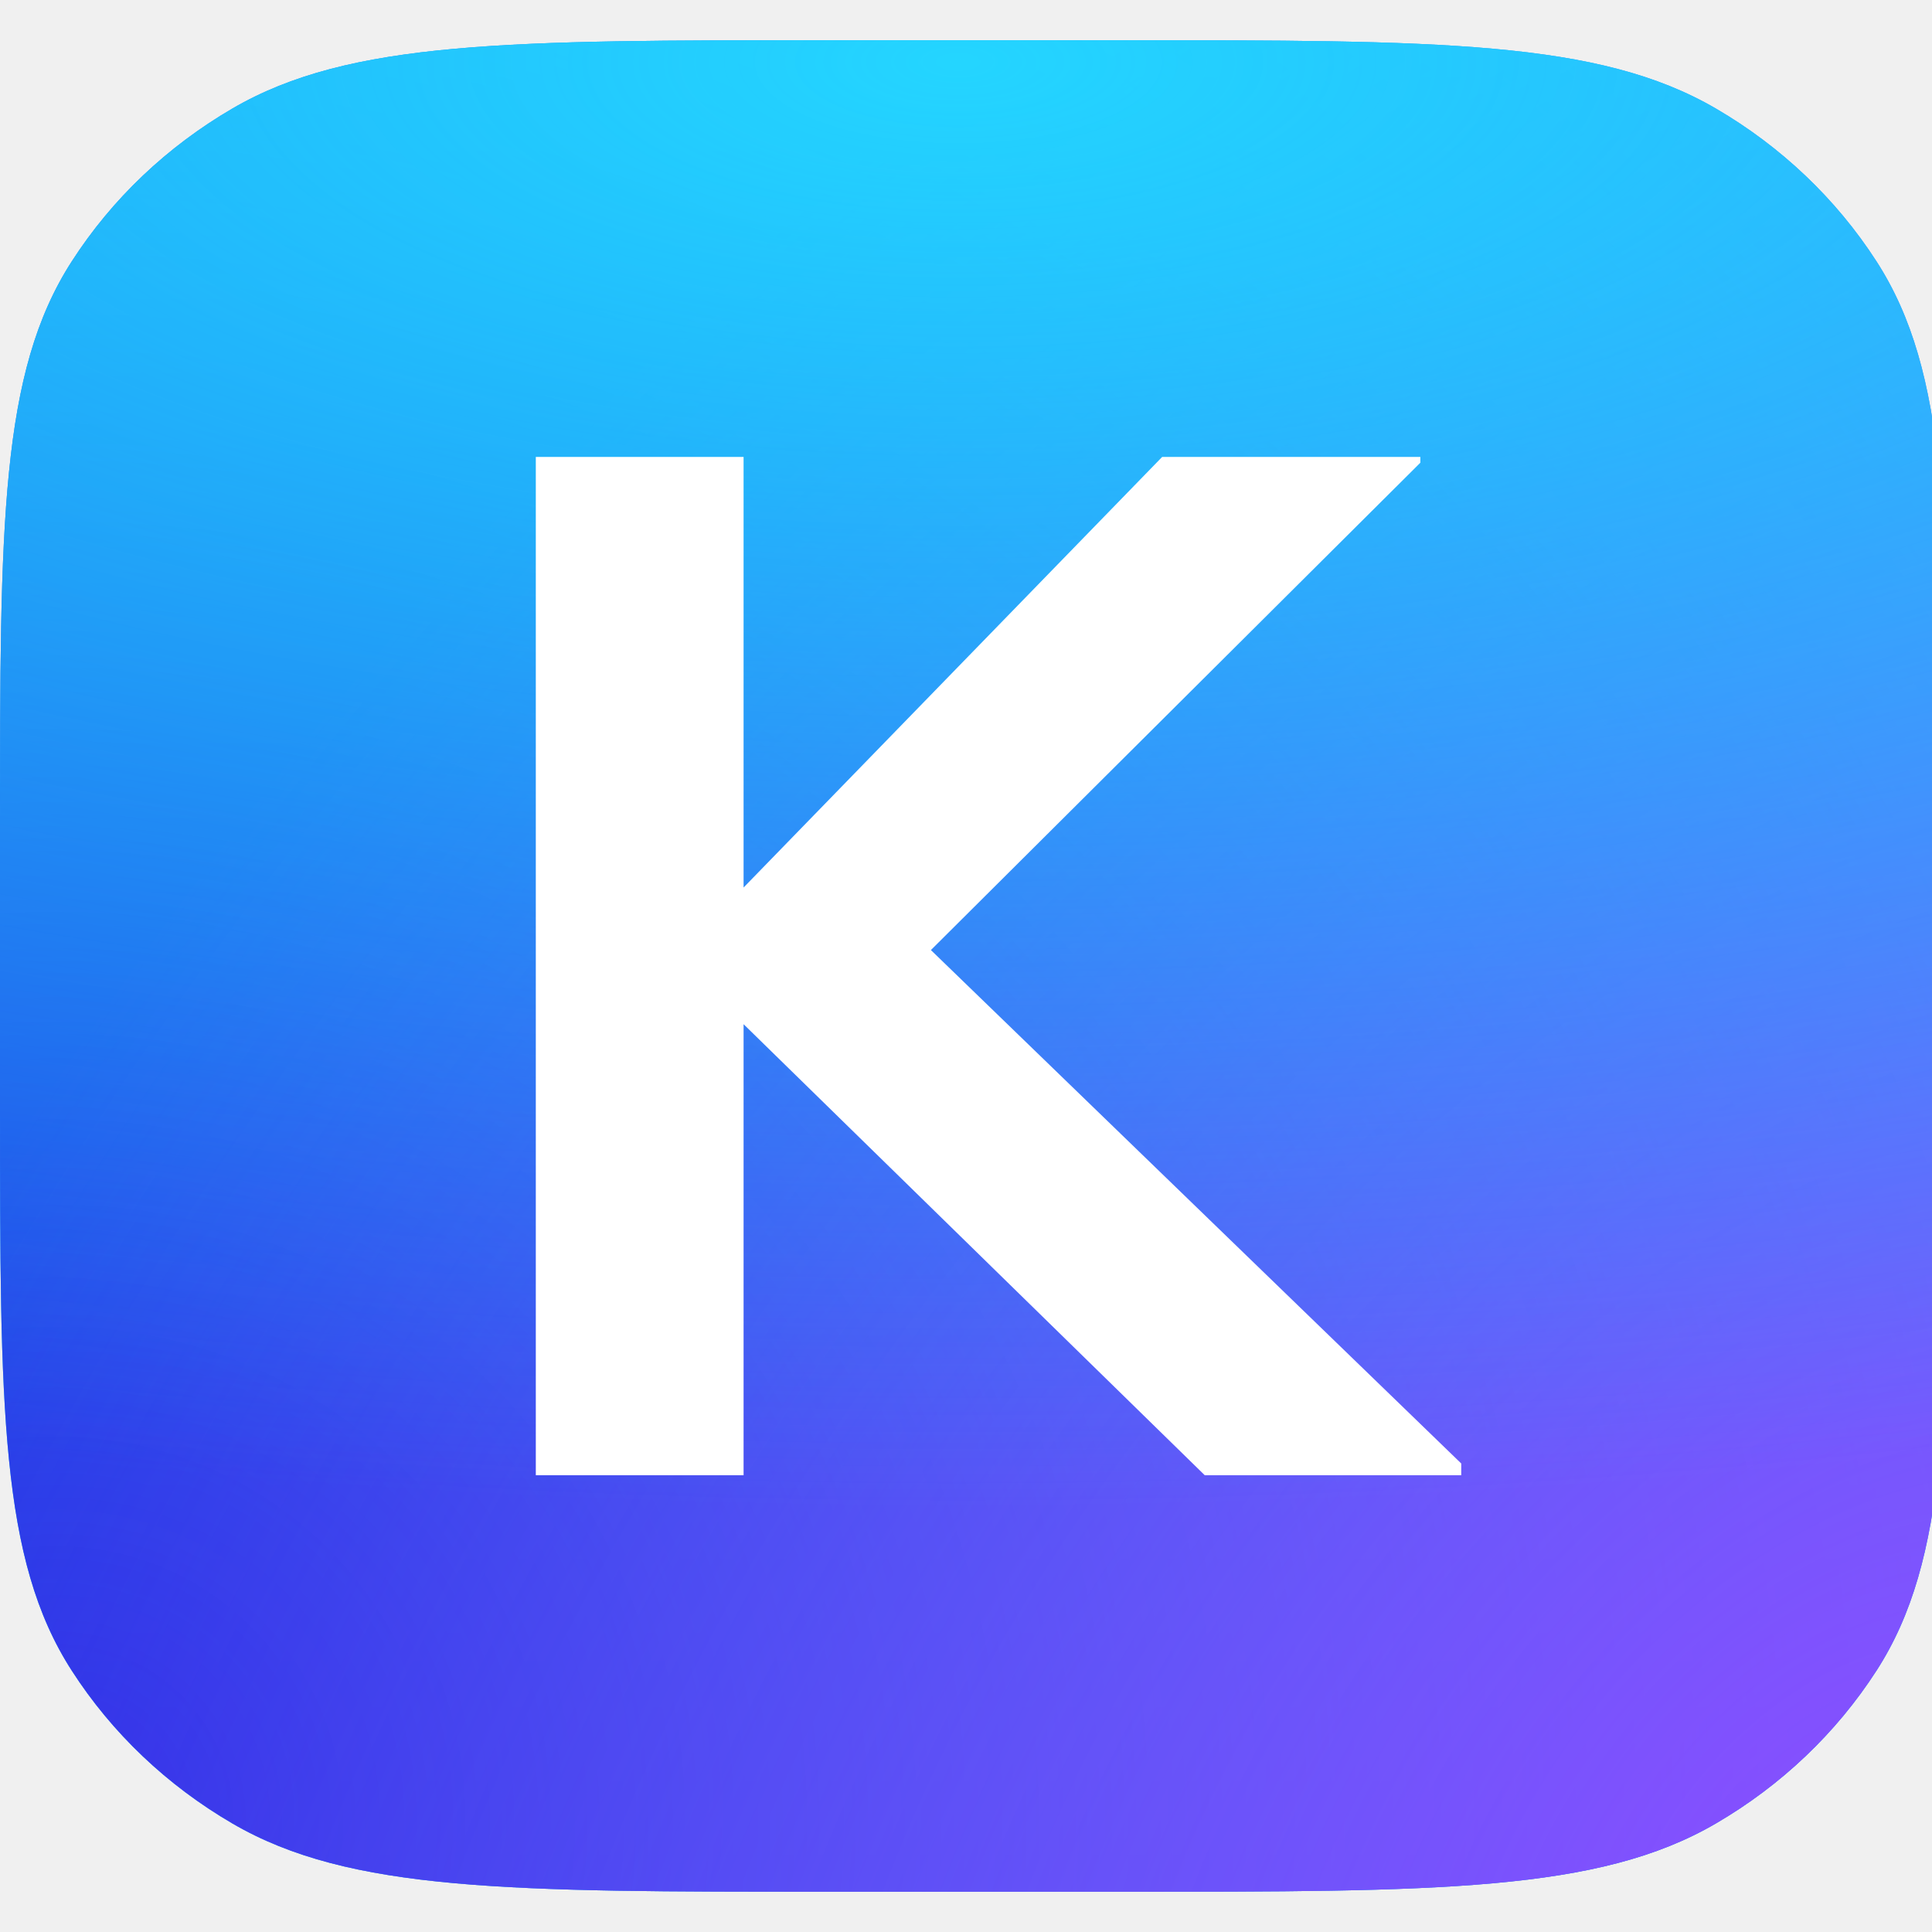
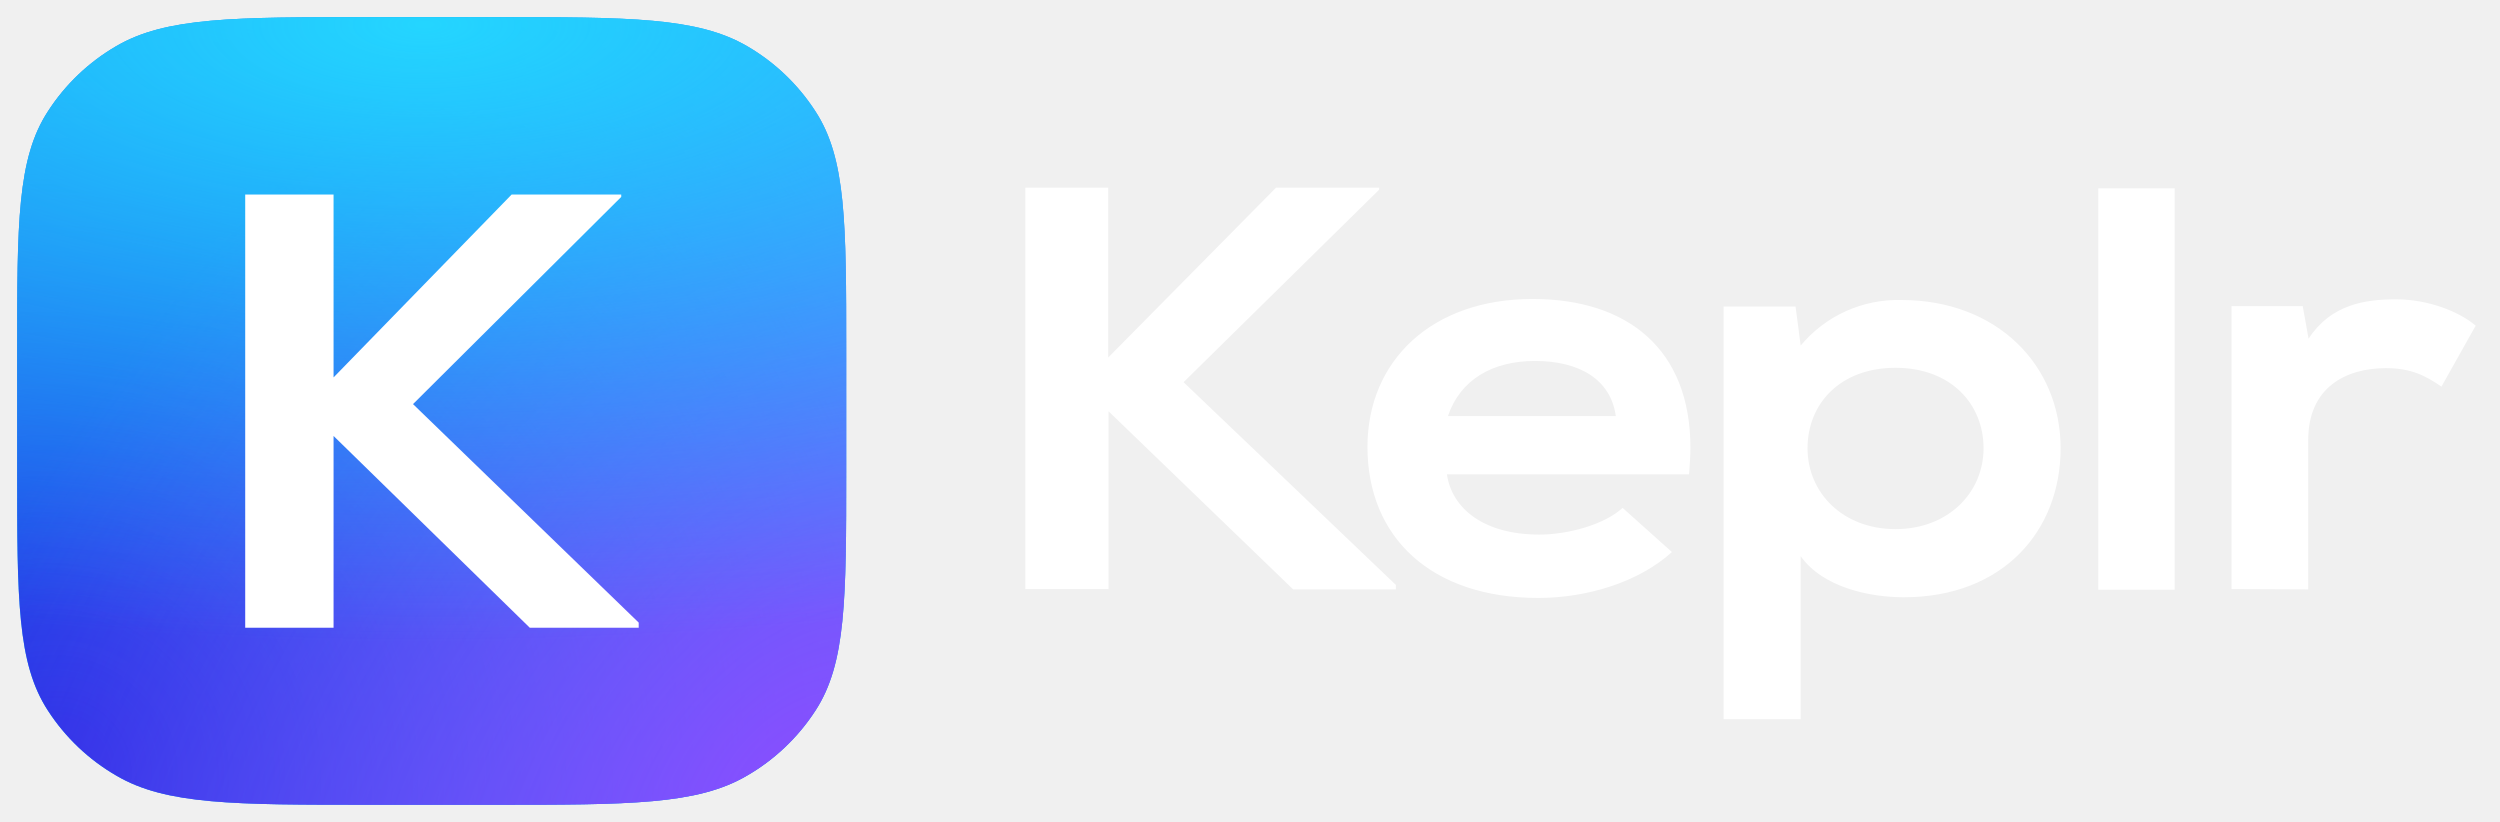
- <svg xmlns="http://www.w3.org/2000/svg" width="24" height="24" viewBox="0 0 24 24" fill="none">
-   <g clip-path="url(#clip0_3016_9539)">
-     <path d="M0 10.275C0 6.511 7.21266e-08 4.628 0.892 3.246C1.39 2.472 2.075 1.821 2.889 1.347C4.344 0.5 6.325 0.5 10.286 0.5H13.916C17.877 0.5 19.858 0.5 21.313 1.347C22.127 1.821 22.811 2.472 23.31 3.246C24.202 4.628 24.202 6.511 24.202 10.275V13.725C24.202 17.489 24.202 19.372 23.31 20.754C22.811 21.528 22.127 22.179 21.313 22.653C19.858 23.5 17.877 23.5 13.916 23.5H10.286C6.325 23.5 4.344 23.5 2.889 22.653C2.075 22.179 1.39 21.528 0.892 20.754C7.21266e-08 19.372 0 17.489 0 13.725V10.275Z" fill="url(#paint0_linear_3016_9539)" />
-     <path d="M0 10.275C0 6.511 7.21266e-08 4.628 0.892 3.246C1.39 2.472 2.075 1.821 2.889 1.347C4.344 0.5 6.325 0.5 10.286 0.5H13.916C17.877 0.5 19.858 0.5 21.313 1.347C22.127 1.821 22.811 2.472 23.31 3.246C24.202 4.628 24.202 6.511 24.202 10.275V13.725C24.202 17.489 24.202 19.372 23.31 20.754C22.811 21.528 22.127 22.179 21.313 22.653C19.858 23.5 17.877 23.5 13.916 23.5H10.286C6.325 23.5 4.344 23.5 2.889 22.653C2.075 22.179 1.39 21.528 0.892 20.754C7.21266e-08 19.372 0 17.489 0 13.725V10.275Z" fill="url(#paint1_radial_3016_9539)" />
-     <path d="M0 10.275C0 6.511 7.21266e-08 4.628 0.892 3.246C1.39 2.472 2.075 1.821 2.889 1.347C4.344 0.5 6.325 0.5 10.286 0.5H13.916C17.877 0.5 19.858 0.5 21.313 1.347C22.127 1.821 22.811 2.472 23.31 3.246C24.202 4.628 24.202 6.511 24.202 10.275V13.725C24.202 17.489 24.202 19.372 23.31 20.754C22.811 21.528 22.127 22.179 21.313 22.653C19.858 23.5 17.877 23.5 13.916 23.5H10.286C6.325 23.5 4.344 23.5 2.889 22.653C2.075 22.179 1.39 21.528 0.892 20.754C7.21266e-08 19.372 0 17.489 0 13.725V10.275Z" fill="url(#paint2_radial_3016_9539)" />
-     <path d="M0 10.275C0 6.511 5.96046e-08 4.628 0.892 3.246C1.39 2.472 2.075 1.821 2.889 1.347C4.344 0.5 6.325 0.5 10.286 0.5H13.916C17.877 0.5 19.858 0.5 21.313 1.347C22.127 1.821 22.811 2.472 23.31 3.246C24.202 4.628 24.202 6.511 24.202 10.275V13.725C24.202 17.489 24.202 19.372 23.31 20.754C22.811 21.528 22.127 22.179 21.313 22.653C19.858 23.5 17.877 23.5 13.916 23.5H10.286C6.325 23.5 4.344 23.5 2.889 22.653C2.075 22.179 1.39 21.528 0.892 20.754C5.96046e-08 19.372 0 17.489 0 13.725V10.275Z" fill="url(#paint3_radial_3016_9539)" />
-     <path d="M9.237 18.326V12.723L14.966 18.326H18.152V18.18L11.564 11.802L17.644 5.748V5.676H14.437L9.237 11.025V5.676H6.656V18.326H9.237Z" fill="white" />
+ <svg xmlns="http://www.w3.org/2000/svg" width="73" height="24" fill="none">
+   <g clip-path="url(#a)">
+     <path fill="#fff" d="M32.37 17.21v-5.2l5.39 5.2h3v-.13l-6.2-5.92 5.71-5.62v-.06h-3.01l-4.9 4.96V5.48h-2.42V17.2h2.43Zm12.55.25c1.4 0 2.92-.45 3.9-1.34l-1.44-1.29c-.53.49-1.6.78-2.43.78-1.6 0-2.55-.74-2.7-1.76h7.07c.02-.27.04-.52.04-.78 0-2.88-1.84-4.34-4.61-4.34-2.94 0-4.82 1.8-4.82 4.32 0 2.64 1.86 4.41 4.99 4.41Zm2.26-5.31h-4.9c.36-1.07 1.31-1.61 2.54-1.61 1.3 0 2.21.54 2.36 1.6Zm5.4 8.85v-4.76c.65.92 2.03 1.2 3.01 1.2 2.9 0 4.58-1.94 4.58-4.35 0-2.43-1.86-4.33-4.65-4.33a3.7 3.7 0 0 0-2.94 1.33l-.15-1.14h-2.1V21h2.24Zm2.77-5.55c-1.55 0-2.57-1.07-2.57-2.36 0-1.3.95-2.35 2.57-2.35 1.62 0 2.57 1.06 2.57 2.35s-1.03 2.36-2.57 2.36Zm8.15 1.76V5.5h-2.23v11.72h2.23Zm3.9 0v-4.36c0-1.54 1.1-2.1 2.27-2.1.73 0 1.16.22 1.62.54l1-1.78c-.49-.42-1.4-.77-2.33-.77-.9 0-1.9.15-2.55 1.15l-.17-.95h-2.08v8.26l2.25.01Z" />
+     <path fill="url(#b)" d="M.5 10.28c0-3.77 0-5.65.9-7.03a5.9 5.9 0 0 1 1.99-1.9C4.84.5 6.82.5 10.79.5h3.63c3.96 0 5.94 0 7.4.85a5.9 5.9 0 0 1 1.99 1.9c.9 1.38.9 3.26.9 7.03v3.45c0 3.76 0 5.64-.9 7.02a5.9 5.9 0 0 1-2 1.9c-1.45.85-3.43.85-7.4.85H10.8c-3.97 0-5.95 0-7.4-.85a5.9 5.9 0 0 1-2-1.9C.5 19.37.5 17.5.5 13.72v-3.45Z" />
+     <path fill="url(#c)" d="M.5 10.28c0-3.77 0-5.65.9-7.03a5.9 5.9 0 0 1 1.99-1.9C4.84.5 6.82.5 10.79.5h3.63c3.96 0 5.94 0 7.4.85a5.9 5.9 0 0 1 1.99 1.9c.9 1.38.9 3.26.9 7.03v3.45c0 3.76 0 5.64-.9 7.02a5.9 5.9 0 0 1-2 1.9c-1.45.85-3.43.85-7.4.85H10.8c-3.97 0-5.95 0-7.4-.85a5.9 5.9 0 0 1-2-1.9C.5 19.37.5 17.5.5 13.72v-3.45Z" />
+     <path fill="url(#d)" d="M.5 10.28c0-3.77 0-5.65.9-7.03a5.9 5.9 0 0 1 1.99-1.9C4.84.5 6.82.5 10.79.5h3.63c3.96 0 5.94 0 7.4.85a5.9 5.9 0 0 1 1.99 1.9c.9 1.38.9 3.26.9 7.03v3.45c0 3.76 0 5.64-.9 7.02a5.9 5.9 0 0 1-2 1.9c-1.45.85-3.43.85-7.4.85H10.8c-3.97 0-5.95 0-7.4-.85a5.9 5.9 0 0 1-2-1.9C.5 19.37.5 17.5.5 13.72v-3.45Z" />
+     <path fill="url(#e)" d="M.5 10.28c0-3.77 0-5.65.9-7.03a5.9 5.9 0 0 1 1.99-1.9C4.84.5 6.82.5 10.79.5h3.63c3.96 0 5.94 0 7.4.85a5.9 5.9 0 0 1 1.99 1.9c.9 1.38.9 3.26.9 7.03v3.45c0 3.76 0 5.64-.9 7.02a5.9 5.9 0 0 1-2 1.9c-1.45.85-3.43.85-7.4.85H10.8c-3.97 0-5.95 0-7.4-.85a5.9 5.9 0 0 1-2-1.9C.5 19.37.5 17.5.5 13.72v-3.45Z" />
+     <path fill="#fff" d="M9.74 18.33v-5.6l5.73 5.6h3.18v-.15l-6.59-6.38 6.08-6.05v-.07h-3.2l-5.2 5.34V5.68H7.16v12.65h2.58Z" />
  </g>
  <defs>
-     <linearGradient id="paint0_linear_3016_9539" x1="12.101" y1="0.5" x2="12.101" y2="23.5" gradientUnits="userSpaceOnUse">
+     <radialGradient id="c" cx="0" cy="0" r="1" gradientTransform="matrix(27.37 -26.152 26.516 27.75 1.66 22.63)" gradientUnits="userSpaceOnUse">
+       <stop stop-color="#232DE3" />
+       <stop offset="1" stop-color="#232DE3" stop-opacity="0" />
+     </radialGradient>
+     <radialGradient id="d" cx="0" cy="0" r="1" gradientTransform="rotate(-139.9 15.96 7.41) scale(23.745 35.937)" gradientUnits="userSpaceOnUse">
+       <stop stop-color="#8B4DFF" />
+       <stop offset="1" stop-color="#8B4DFF" stop-opacity="0" />
+     </radialGradient>
+     <radialGradient id="e" cx="0" cy="0" r="1" gradientTransform="matrix(0 18.134 -46.296 0 12.4 .67)" gradientUnits="userSpaceOnUse">
+       <stop stop-color="#24D5FF" />
+       <stop offset="1" stop-color="#1BB8FF" stop-opacity="0" />
+     </radialGradient>
+     <linearGradient id="b" x1="12.6" x2="12.6" y1=".5" y2="23.5" gradientUnits="userSpaceOnUse">
      <stop stop-color="#1FD1FF" />
      <stop offset="1" stop-color="#1BB8FF" />
    </linearGradient>
-     <radialGradient id="paint1_radial_3016_9539" cx="0" cy="0" r="1" gradientUnits="userSpaceOnUse" gradientTransform="translate(1.15605 22.6285) rotate(-43.6971) scale(37.8553 38.3825)">
-       <stop stop-color="#232DE3" />
-       <stop offset="1" stop-color="#232DE3" stop-opacity="0" />
-     </radialGradient>
-     <radialGradient id="paint2_radial_3016_9539" cx="0" cy="0" r="1" gradientUnits="userSpaceOnUse" gradientTransform="translate(22.8982 23.3687) rotate(-139.893) scale(23.7447 35.9373)">
-       <stop stop-color="#8B4DFF" />
-       <stop offset="1" stop-color="#8B4DFF" stop-opacity="0" />
-     </radialGradient>
-     <radialGradient id="paint3_radial_3016_9539" cx="0" cy="0" r="1" gradientUnits="userSpaceOnUse" gradientTransform="translate(11.8992 0.670582) rotate(90) scale(18.1335 46.2956)">
-       <stop stop-color="#24D5FF" />
-       <stop offset="1" stop-color="#1BB8FF" stop-opacity="0" />
-     </radialGradient>
-     <clipPath id="clip0_3016_9539">
-       <rect width="24" height="23" fill="white" transform="translate(0 0.5)" />
+     <clipPath id="a">
+       <path fill="#fff" d="M.5.5h72v23H.5z" />
    </clipPath>
  </defs>
</svg>
